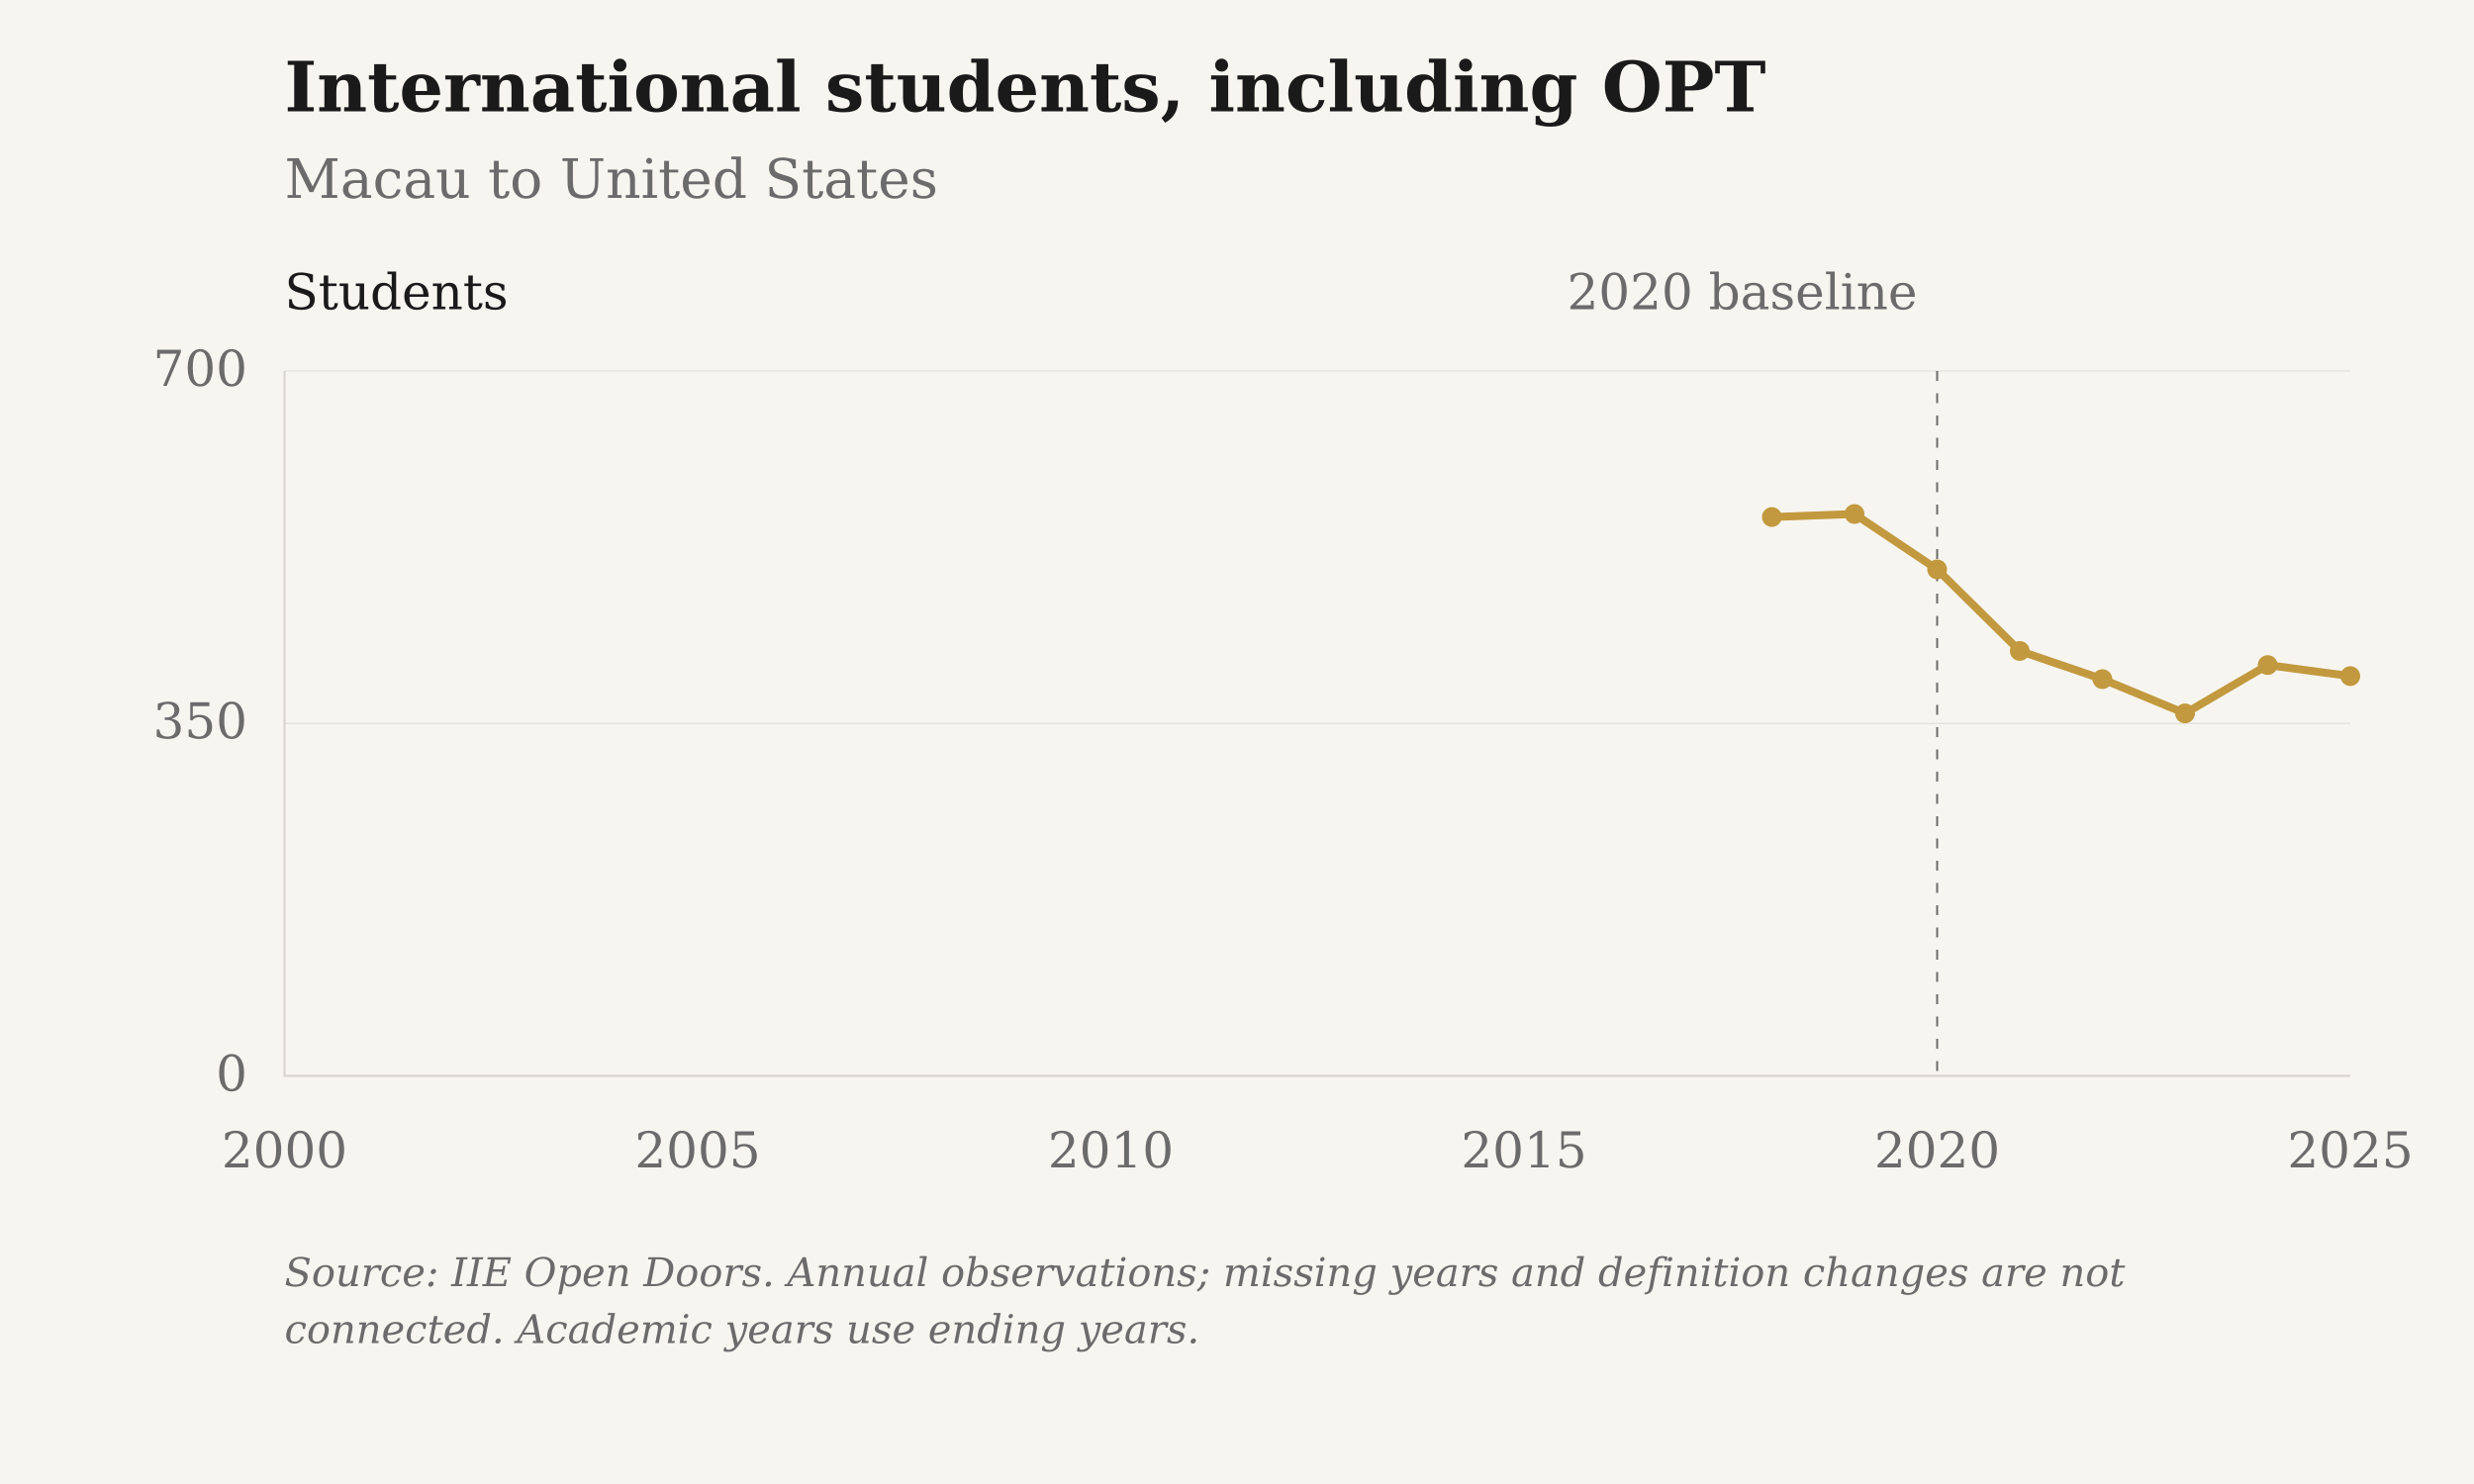
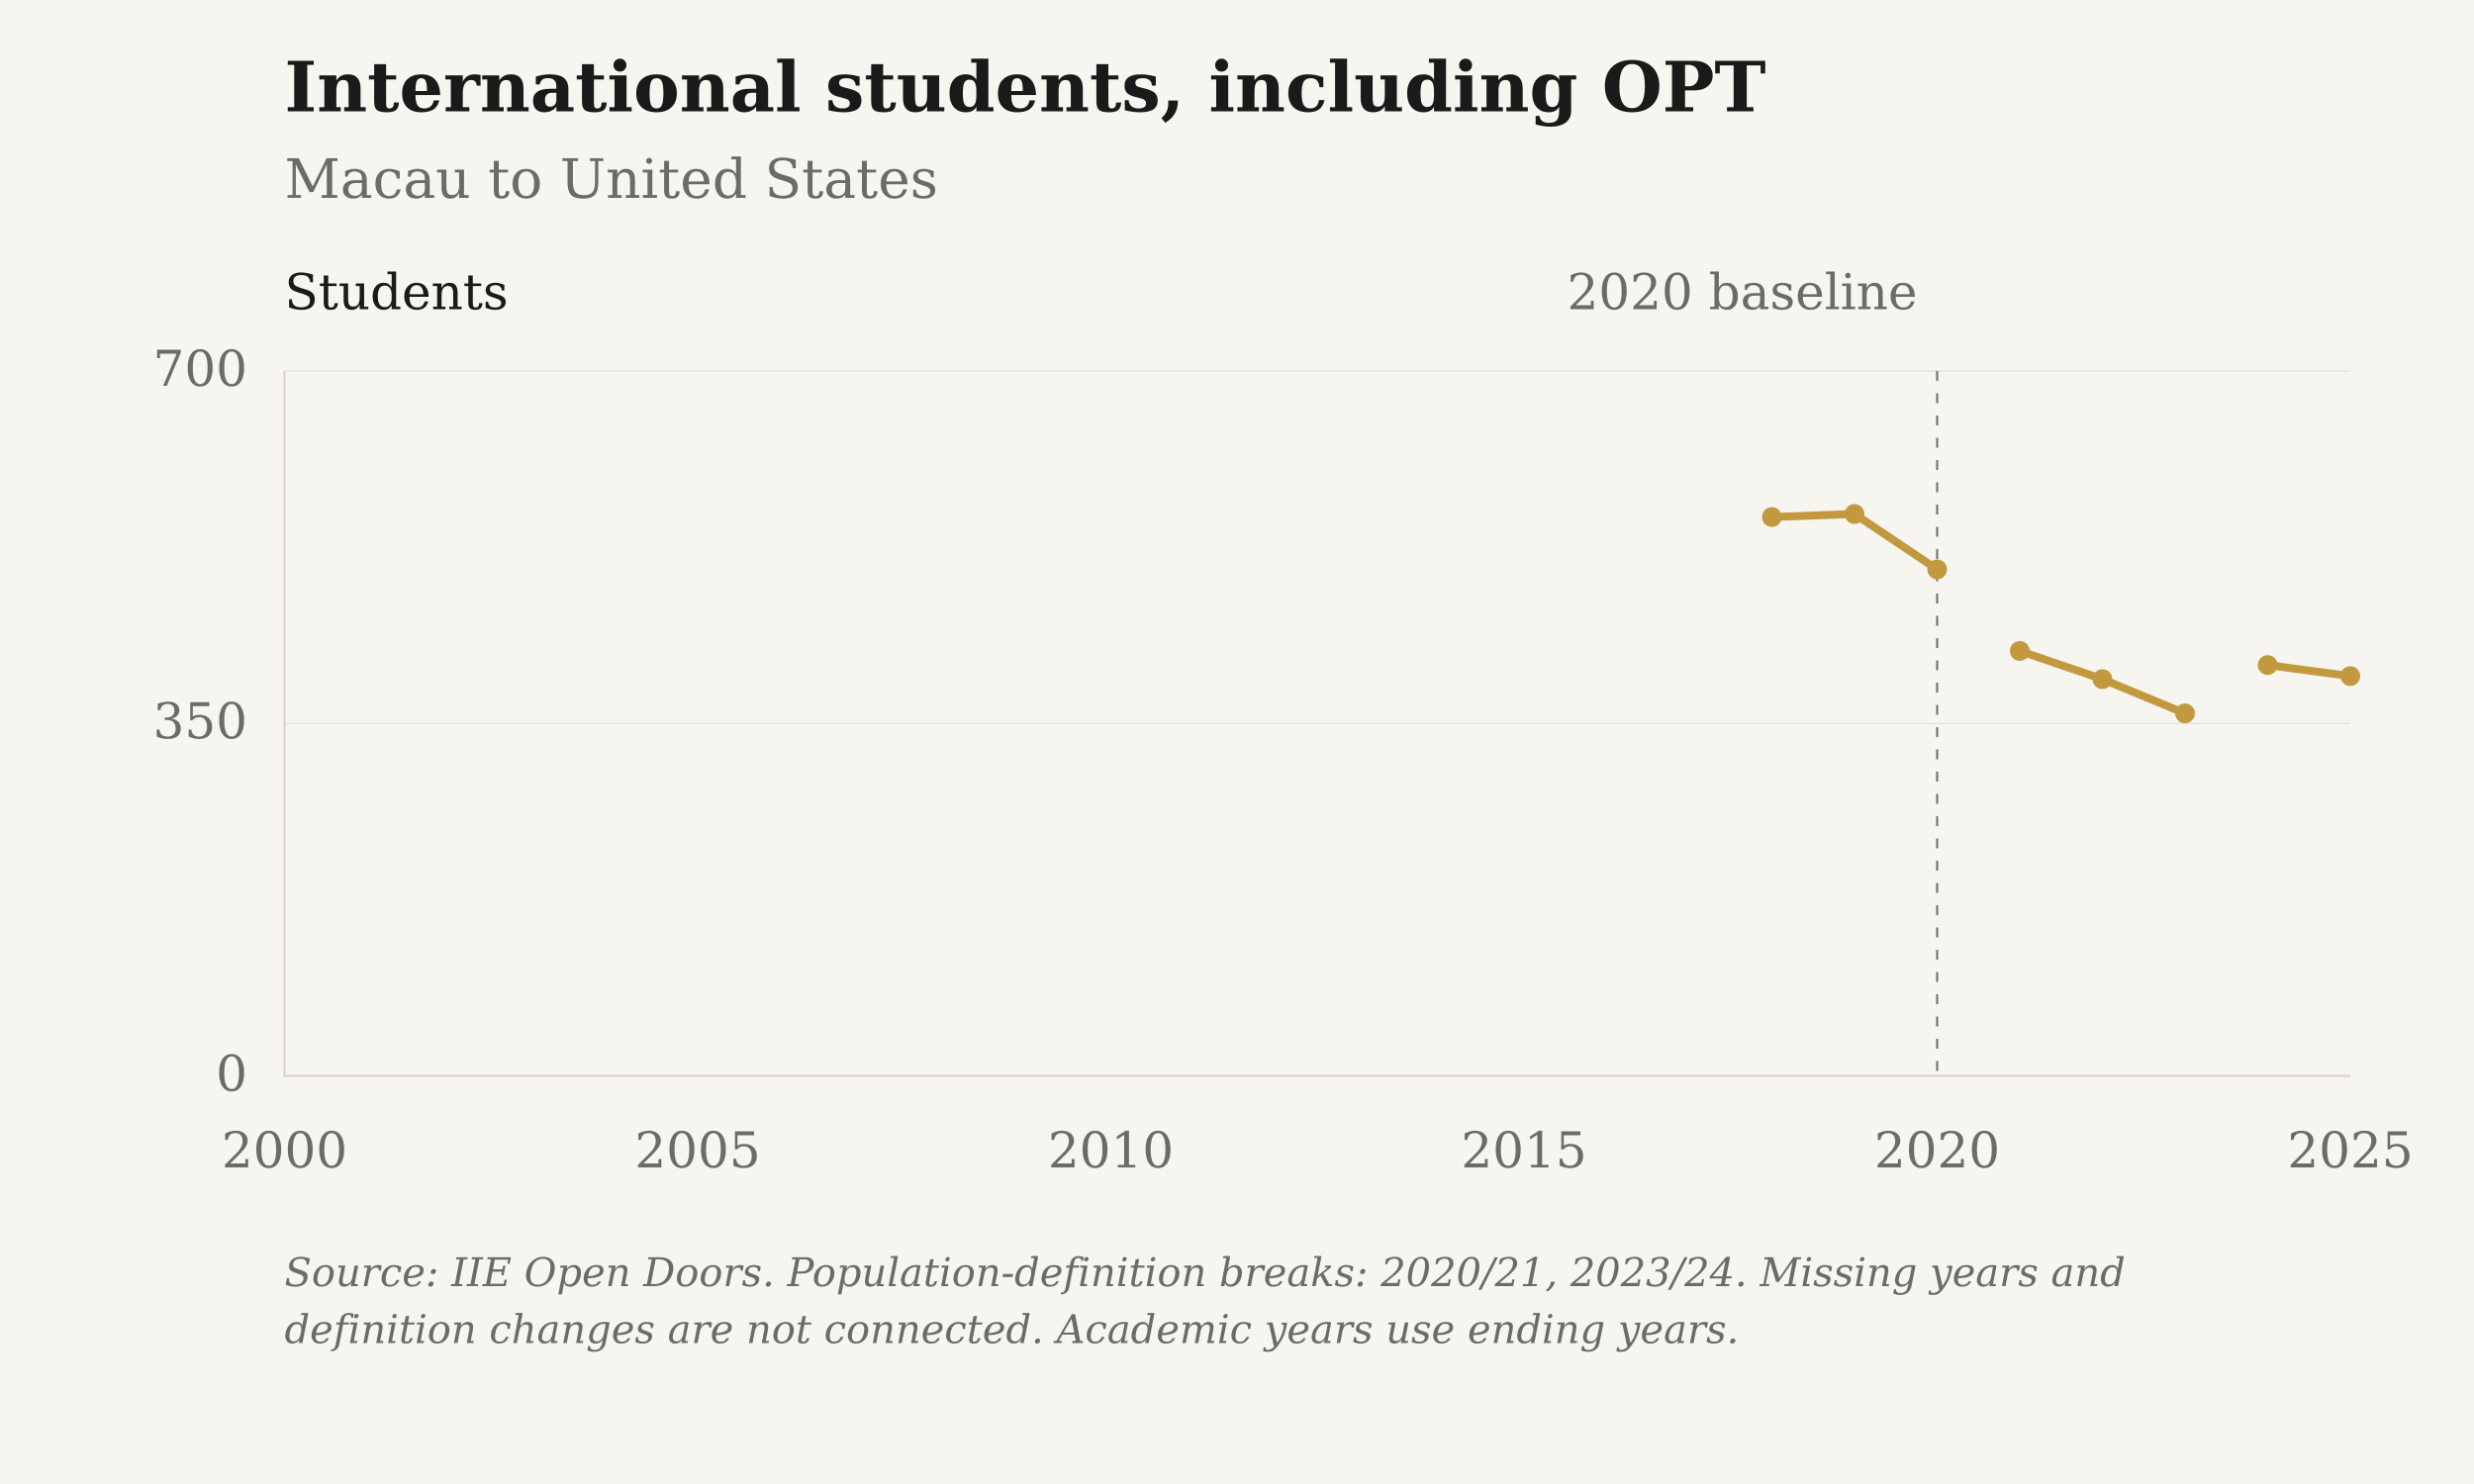
<svg xmlns="http://www.w3.org/2000/svg" viewBox="0 0 1000 600" role="img" aria-label="International students, including OPT: Macau to United States">
  <rect class="chart-background" width="1000" height="600" fill="#F7F5F0" />
  <g font-family="DejaVu Serif, Georgia, 'Times New Roman', serif" font-size="20" fill="#6B6B6B">
    <text x="115" y="45" font-size="28" font-weight="bold" fill="#1A1A1A">International students, including OPT</text>
    <text x="115" y="80" font-size="22">Macau to United States</text>
    <path d="M115 435.00H950" stroke="#D6D3CC" stroke-opacity="0.6" stroke-width="0.5" />
    <text x="100" y="441.00" text-anchor="end">0</text>
    <path d="M115 292.50H950" stroke="#D6D3CC" stroke-opacity="0.6" stroke-width="0.5" />
    <text x="100" y="298.50" text-anchor="end">350</text>
    <path d="M115 150.00H950" stroke="#D6D3CC" stroke-opacity="0.6" stroke-width="0.5" />
    <text x="100" y="156.00" text-anchor="end">700</text>
    <text x="115.00" y="472" text-anchor="middle">2000</text>
    <text x="282.00" y="472" text-anchor="middle">2005</text>
    <text x="449.00" y="472" text-anchor="middle">2010</text>
    <text x="616.00" y="472" text-anchor="middle">2015</text>
    <text x="783.00" y="472" text-anchor="middle">2020</text>
    <text x="950.00" y="472" text-anchor="middle">2025</text>
    <path d="M115 150V435H950" stroke="#D6D3CC" stroke-width="0.8" fill="none" />
    <path d="M783.00 150V435" stroke="#6B6B6B" stroke-width="0.8" stroke-dasharray="4 5" />
    <text x="775.00" y="125" text-anchor="end">2020 baseline</text>
    <text x="115" y="125" fill="#1A1A1A">Students</text>
-     <path class="data-line" d="M716.20,209.04 L749.60,207.81 L783.00,230.21 L816.40,263.19 L849.80,274.59 L883.20,288.43 L916.60,268.89 L950.00,273.36" fill="none" stroke="#C2993E" stroke-width="3.2" stroke-linejoin="round" />
+     <path class="data-line" d="M716.20,209.04 L749.60,207.81 L783.00,230.21 M816.40,263.19 L849.80,274.59 L883.20,288.43 M916.60,268.89 L950.00,273.36" fill="none" stroke="#C2993E" stroke-width="3.2" stroke-linejoin="round" />
    <circle cx="716.20" cy="209.04" r="4" fill="#C2993E" />
    <circle cx="749.60" cy="207.81" r="4" fill="#C2993E" />
    <circle cx="783.00" cy="230.21" r="4" fill="#C2993E" />
    <circle cx="816.40" cy="263.19" r="4" fill="#C2993E" />
    <circle cx="849.80" cy="274.59" r="4" fill="#C2993E" />
    <circle cx="883.20" cy="288.43" r="4" fill="#C2993E" />
    <circle cx="916.60" cy="268.89" r="4" fill="#C2993E" />
    <circle cx="950.00" cy="273.36" r="4" fill="#C2993E" />
-     <text class="figure-source" x="115" y="520" font-size="16" font-style="italic">Source: IIE Open Doors. Annual observations; missing years and definition changes are not</text>
-     <text class="figure-source" x="115" y="543" font-size="16" font-style="italic">connected. Academic years use ending years.</text>
+     <text class="figure-source" x="115" y="520" font-size="16" font-style="italic">Source: IIE Open Doors. Population-definition breaks: 2020/21, 2023/24. Missing years and</text>
+     <text class="figure-source" x="115" y="543" font-size="16" font-style="italic">definition changes are not connected. Academic years use ending years.</text>
  </g>
</svg>
